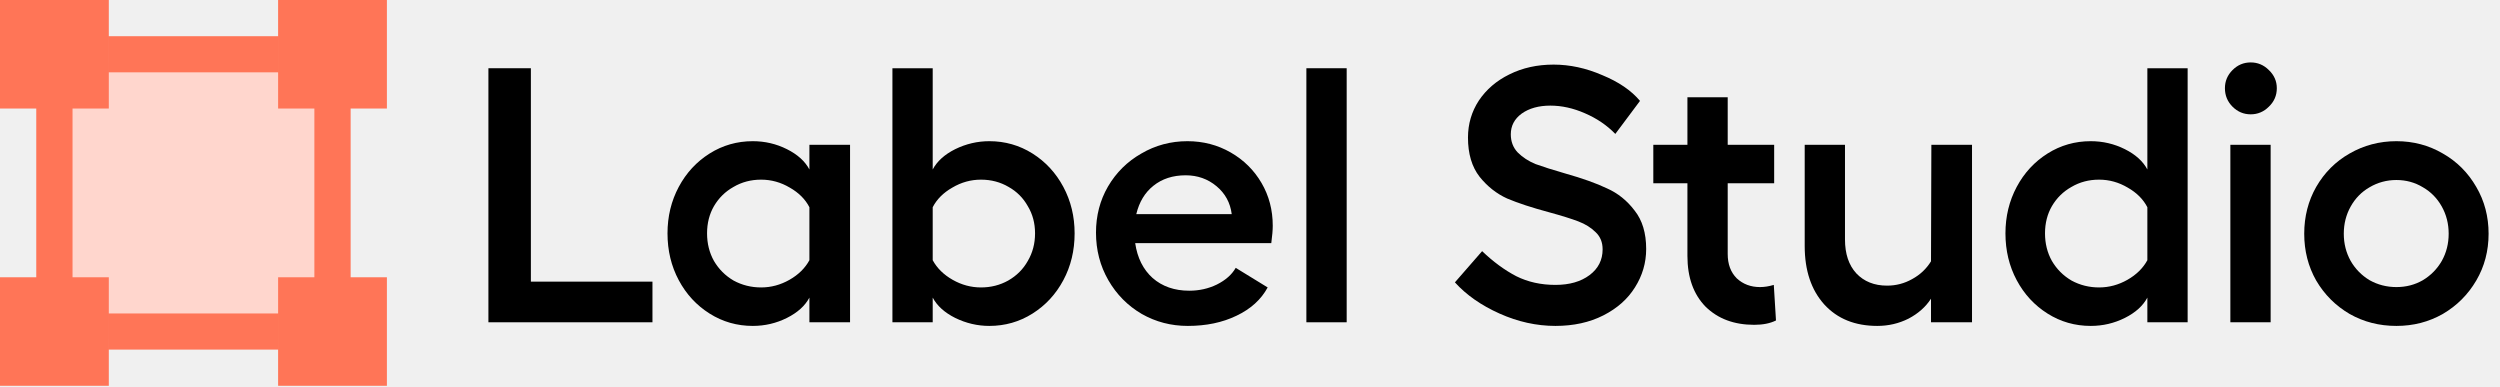
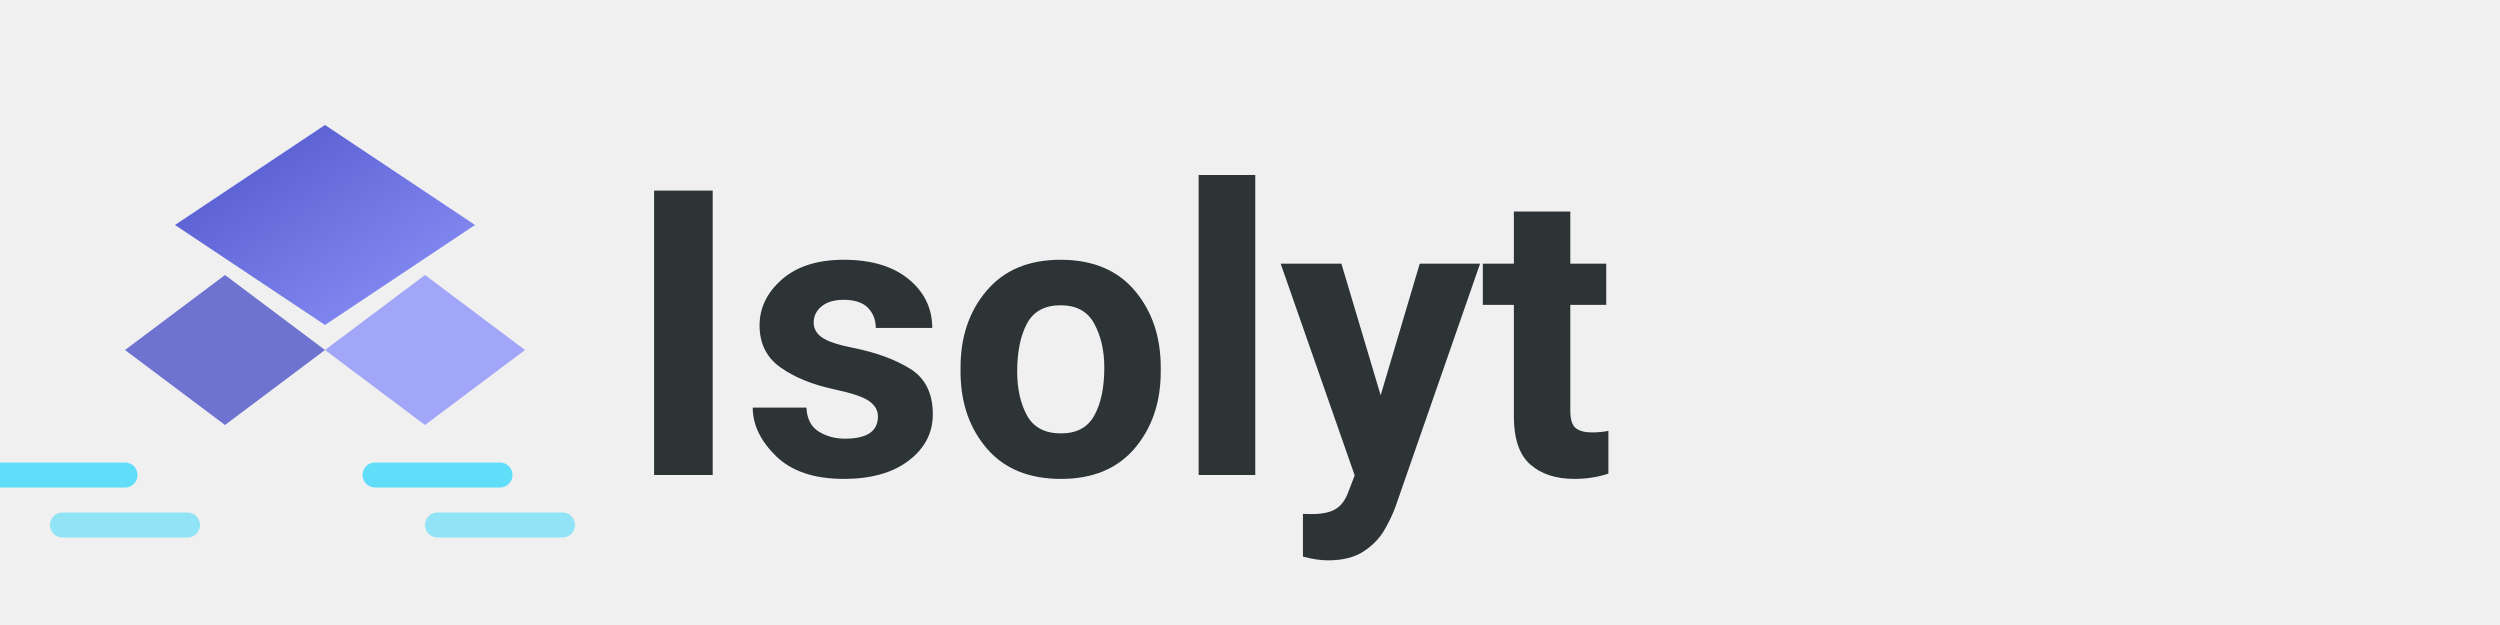
- <svg xmlns="http://www.w3.org/2000/svg" width="194" height="30" viewBox="0 0 194 30" fill="none">
-   <g clip-path="url(#clip0_676_1267)">
-     <rect x="3.574" y="4.842" width="22.637" height="21.446" fill="#FFD6CD" />
-     <path fill-rule="evenodd" clip-rule="evenodd" d="M8.444 8.42H0V0H8.444V8.42ZM30.025 8.42H21.581V3.32022e-05H30.025V8.42ZM0 29.939H8.444V21.518H0V29.939ZM30.025 29.939H21.581V21.518H30.025V29.939ZM2.814 8.42H5.629V21.518H2.814V8.42ZM27.21 8.42H24.395V21.518H27.21V8.42ZM8.445 2.807H21.58V5.614H8.445V2.807ZM21.58 24.325H8.445V27.131H21.58V24.325Z" fill="#FF7557" />
+ <svg xmlns="http://www.w3.org/2000/svg" viewBox="0 0 200 50" width="200" height="50">
+   <defs>
+     <linearGradient id="grad1-anim" x1="0%" y1="0%" x2="100%" y2="100%">
+       <stop offset="0%" style="stop-color:#4e54c8;stop-opacity:1" />
+       <stop offset="100%" style="stop-color:#8f94fb;stop-opacity:1" />
+     </linearGradient>
+     <style>
+       .text-v1 {
+         font-family: -apple-system, BlinkMacSystemFont, "Segoe UI", Roboto, Arial, sans-serif;
+         font-weight: 700;
+         font-size: 32px;
+         fill: #2d3436;
+       }
+       /* CSS Animation for data flow lines */
+       .data-flow-line {
+         stroke-dasharray: 10, 20; /* Dash length, Gap length */
+         animation: flowAnimation 3s linear infinite;
+       }
+       @keyframes flowAnimation {
+         to { stroke-dashoffset: -30; } /* Move left by dash+gap width */
+       }
+     </style>
+   </defs>
+   <g transform="translate(10, 10)">
+     <g>
+       <animateTransform attributeName="transform" type="translate" values="0,0; 0,-1.5; 0,0" dur="4s" repeatCount="indefinite" calcMode="spline" keySplines="0.45 0 0.55 1; 0.45 0 0.55 1" />
+       <path d="M 16 0 L 28 8 L 16 16 L 4 8 Z" fill="url(#grad1-anim)" />
+       <path d="M 8 12 L 16 18 L 8 24 L 0 18 Z" fill="#4e54c8" opacity="0.8" />
+       <path d="M 24 12 L 32 18 L 24 24 L 16 18 Z" fill="#8f94fb" opacity="0.8" />
+     </g>
+     <line x1="-10" y1="28" x2="42" y2="28" stroke="#00d2ff" stroke-width="2" opacity="0.6" stroke-linecap="round" class="data-flow-line" />
+     <line x1="-5" y1="32" x2="37" y2="32" stroke="#00d2ff" stroke-width="2" opacity="0.4" stroke-linecap="round" class="data-flow-line" style="animation-duration: 4s; animation-direction: reverse;" />
  </g>
-   <path d="M41.196 5.295V21.855H50.631V25.009H37.901V5.295H41.196Z" fill="currentColor" />
-   <path d="M65.964 25.009H62.81V23.094C62.472 23.732 61.89 24.258 61.064 24.671C60.238 25.084 59.355 25.291 58.416 25.291C57.196 25.291 56.079 24.972 55.065 24.333C54.051 23.695 53.253 22.831 52.671 21.742C52.089 20.653 51.798 19.442 51.798 18.109C51.798 16.795 52.089 15.593 52.671 14.504C53.253 13.415 54.051 12.552 55.065 11.913C56.079 11.275 57.196 10.956 58.416 10.956C59.355 10.956 60.238 11.162 61.064 11.575C61.89 11.988 62.472 12.514 62.81 13.152V11.237H65.964V25.009ZM54.868 18.109C54.868 18.898 55.046 19.611 55.403 20.25C55.778 20.888 56.285 21.395 56.924 21.77C57.581 22.127 58.294 22.305 59.064 22.305C59.834 22.305 60.566 22.108 61.261 21.714C61.956 21.32 62.472 20.813 62.81 20.193V16.081C62.491 15.462 61.984 14.955 61.289 14.56C60.594 14.147 59.853 13.941 59.064 13.941C58.276 13.941 57.562 14.129 56.924 14.504C56.285 14.861 55.778 15.358 55.403 15.997C55.046 16.616 54.868 17.32 54.868 18.109Z" fill="currentColor" />
-   <path d="M72.378 13.152C72.716 12.514 73.298 11.988 74.124 11.575C74.969 11.162 75.851 10.956 76.771 10.956C77.992 10.956 79.109 11.275 80.123 11.913C81.136 12.552 81.934 13.415 82.516 14.504C83.099 15.593 83.39 16.795 83.39 18.109C83.39 19.442 83.099 20.653 82.516 21.742C81.934 22.831 81.136 23.695 80.123 24.333C79.109 24.972 77.992 25.291 76.771 25.291C75.851 25.291 74.969 25.084 74.124 24.671C73.298 24.258 72.716 23.732 72.378 23.094V25.009H69.252V5.295H72.378V13.152ZM72.378 20.193C72.716 20.813 73.232 21.32 73.927 21.714C74.621 22.108 75.354 22.305 76.123 22.305C76.893 22.305 77.597 22.127 78.236 21.77C78.893 21.395 79.4 20.888 79.757 20.25C80.132 19.611 80.32 18.898 80.32 18.109C80.32 17.32 80.132 16.616 79.757 15.997C79.4 15.358 78.902 14.861 78.264 14.504C77.626 14.129 76.912 13.941 76.123 13.941C75.335 13.941 74.593 14.147 73.898 14.56C73.204 14.955 72.697 15.462 72.378 16.081V20.193Z" fill="currentColor" />
-   <path d="M92.175 25.291C90.879 25.291 89.687 24.981 88.598 24.361C87.509 23.723 86.645 22.85 86.007 21.742C85.369 20.634 85.049 19.405 85.049 18.053C85.049 16.738 85.359 15.546 85.979 14.476C86.617 13.387 87.481 12.533 88.57 11.913C89.659 11.275 90.851 10.956 92.147 10.956C93.367 10.956 94.484 11.247 95.498 11.829C96.512 12.411 97.31 13.199 97.892 14.194C98.474 15.19 98.765 16.297 98.765 17.518C98.765 17.856 98.727 18.306 98.652 18.869H88.091C88.26 20.015 88.711 20.916 89.443 21.573C90.194 22.23 91.142 22.559 92.287 22.559C93.057 22.559 93.771 22.399 94.428 22.08C95.104 21.742 95.592 21.31 95.892 20.785L98.371 22.305C97.864 23.244 97.056 23.977 95.949 24.502C94.86 25.028 93.602 25.291 92.175 25.291ZM95.582 16.616C95.47 15.734 95.076 15.011 94.4 14.448C93.724 13.885 92.926 13.603 92.006 13.603C91.011 13.603 90.175 13.875 89.499 14.42C88.842 14.945 88.401 15.678 88.176 16.616H95.582Z" fill="currentColor" />
-   <path d="M104.502 25.009H101.375V5.295H104.502V25.009Z" fill="currentColor" />
-   <path d="M120.561 5.013C121.819 5.013 123.077 5.285 124.335 5.83C125.612 6.356 126.588 7.022 127.264 7.829L125.349 10.392C124.692 9.716 123.903 9.181 122.983 8.787C122.082 8.393 121.19 8.196 120.308 8.196C119.407 8.196 118.665 8.402 118.083 8.815C117.52 9.228 117.238 9.763 117.238 10.421C117.238 10.984 117.417 11.453 117.773 11.829C118.149 12.204 118.609 12.505 119.153 12.73C119.717 12.936 120.486 13.181 121.463 13.462C122.796 13.838 123.875 14.223 124.701 14.617C125.546 14.992 126.26 15.565 126.842 16.335C127.443 17.086 127.743 18.081 127.743 19.32C127.743 20.39 127.452 21.385 126.87 22.305C126.307 23.207 125.49 23.93 124.42 24.474C123.35 25.018 122.11 25.291 120.702 25.291C119.238 25.291 117.792 24.972 116.365 24.333C114.938 23.695 113.783 22.887 112.901 21.911L115.013 19.489C115.877 20.315 116.759 20.963 117.661 21.432C118.562 21.883 119.576 22.108 120.702 22.108C121.791 22.108 122.674 21.855 123.35 21.348C124.026 20.841 124.363 20.174 124.363 19.348C124.363 18.804 124.185 18.363 123.828 18.025C123.472 17.668 123.021 17.386 122.477 17.18C121.932 16.973 121.181 16.738 120.223 16.476C118.89 16.119 117.801 15.762 116.957 15.405C116.13 15.03 115.417 14.467 114.816 13.716C114.215 12.946 113.915 11.932 113.915 10.674C113.915 9.623 114.197 8.665 114.76 7.801C115.342 6.938 116.13 6.262 117.126 5.774C118.139 5.267 119.285 5.013 120.561 5.013Z" fill="currentColor" />
-   <path d="M136.126 25.206C134.568 25.206 133.31 24.737 132.352 23.798C131.414 22.84 130.944 21.526 130.944 19.855V14.223H128.297V11.237H130.944V7.548H134.07V11.237H137.675V14.223H134.07V19.714C134.07 20.503 134.305 21.132 134.774 21.601C135.263 22.052 135.863 22.277 136.577 22.277C136.915 22.277 137.272 22.221 137.647 22.108L137.816 24.868C137.365 25.094 136.802 25.206 136.126 25.206Z" fill="currentColor" />
-   <path d="M149.846 23.178C149.433 23.817 148.851 24.333 148.1 24.727C147.349 25.103 146.541 25.291 145.678 25.291C143.95 25.291 142.58 24.737 141.566 23.629C140.552 22.503 140.045 20.991 140.045 19.095V11.237H143.171V18.588C143.171 19.696 143.462 20.569 144.044 21.207C144.645 21.845 145.443 22.165 146.438 22.165C147.133 22.165 147.78 21.996 148.381 21.658C149.001 21.32 149.489 20.86 149.846 20.278L149.874 11.237H153.028V25.009H149.846V23.178Z" fill="currentColor" />
-   <path d="M166.635 16.081C166.315 15.462 165.809 14.955 165.114 14.56C164.419 14.147 163.678 13.941 162.889 13.941C162.1 13.941 161.387 14.129 160.749 14.504C160.11 14.861 159.603 15.358 159.228 15.997C158.871 16.616 158.693 17.32 158.693 18.109C158.693 18.898 158.871 19.611 159.228 20.25C159.603 20.888 160.11 21.395 160.749 21.77C161.406 22.127 162.119 22.305 162.889 22.305C163.659 22.305 164.391 22.108 165.086 21.714C165.78 21.32 166.297 20.813 166.635 20.193V16.081ZM155.623 18.109C155.623 16.795 155.914 15.593 156.496 14.504C157.078 13.415 157.876 12.552 158.89 11.913C159.904 11.275 161.021 10.956 162.241 10.956C163.18 10.956 164.062 11.162 164.889 11.575C165.715 11.988 166.297 12.514 166.635 13.152V5.295H169.761V25.009H166.635V23.094C166.297 23.732 165.715 24.258 164.889 24.671C164.062 25.084 163.18 25.291 162.241 25.291C161.021 25.291 159.904 24.972 158.89 24.333C157.876 23.695 157.078 22.831 156.496 21.742C155.914 20.653 155.623 19.442 155.623 18.109Z" fill="currentColor" />
-   <path d="M176.202 11.237V25.009H173.076V11.237H176.202ZM174.654 4.844C175.198 4.844 175.667 5.041 176.062 5.436C176.475 5.83 176.681 6.299 176.681 6.844C176.681 7.407 176.475 7.886 176.062 8.28C175.667 8.674 175.198 8.872 174.654 8.872C174.109 8.872 173.64 8.674 173.245 8.28C172.851 7.886 172.654 7.407 172.654 6.844C172.654 6.299 172.851 5.83 173.245 5.436C173.64 5.041 174.109 4.844 174.654 4.844Z" fill="currentColor" />
-   <path d="M185.962 10.956C187.276 10.956 188.477 11.275 189.566 11.913C190.655 12.533 191.519 13.396 192.157 14.504C192.796 15.593 193.115 16.804 193.115 18.137C193.115 19.47 192.796 20.681 192.157 21.77C191.519 22.859 190.655 23.723 189.566 24.361C188.477 24.981 187.276 25.291 185.962 25.291C184.628 25.291 183.417 24.981 182.328 24.361C181.239 23.723 180.376 22.859 179.737 21.77C179.118 20.681 178.808 19.47 178.808 18.137C178.808 16.804 179.118 15.593 179.737 14.504C180.376 13.396 181.239 12.533 182.328 11.913C183.436 11.275 184.647 10.956 185.962 10.956ZM181.878 18.137C181.878 18.907 182.056 19.611 182.413 20.25C182.77 20.869 183.258 21.367 183.877 21.742C184.516 22.099 185.21 22.277 185.962 22.277C186.713 22.277 187.398 22.099 188.017 21.742C188.637 21.367 189.125 20.869 189.482 20.25C189.839 19.611 190.017 18.907 190.017 18.137C190.017 17.367 189.839 16.663 189.482 16.025C189.125 15.387 188.637 14.889 188.017 14.532C187.398 14.157 186.713 13.969 185.962 13.969C185.21 13.969 184.516 14.157 183.877 14.532C183.258 14.889 182.77 15.387 182.413 16.025C182.056 16.663 181.878 17.367 181.878 18.137Z" fill="currentColor" />
-   <defs>
-     <clipPath id="clip0_676_1267">
-       <rect width="30.024" height="29.938" fill="white" />
-     </clipPath>
-   </defs>
+   <text x="50" y="38" class="text-v1">Isolyt</text>
</svg>
